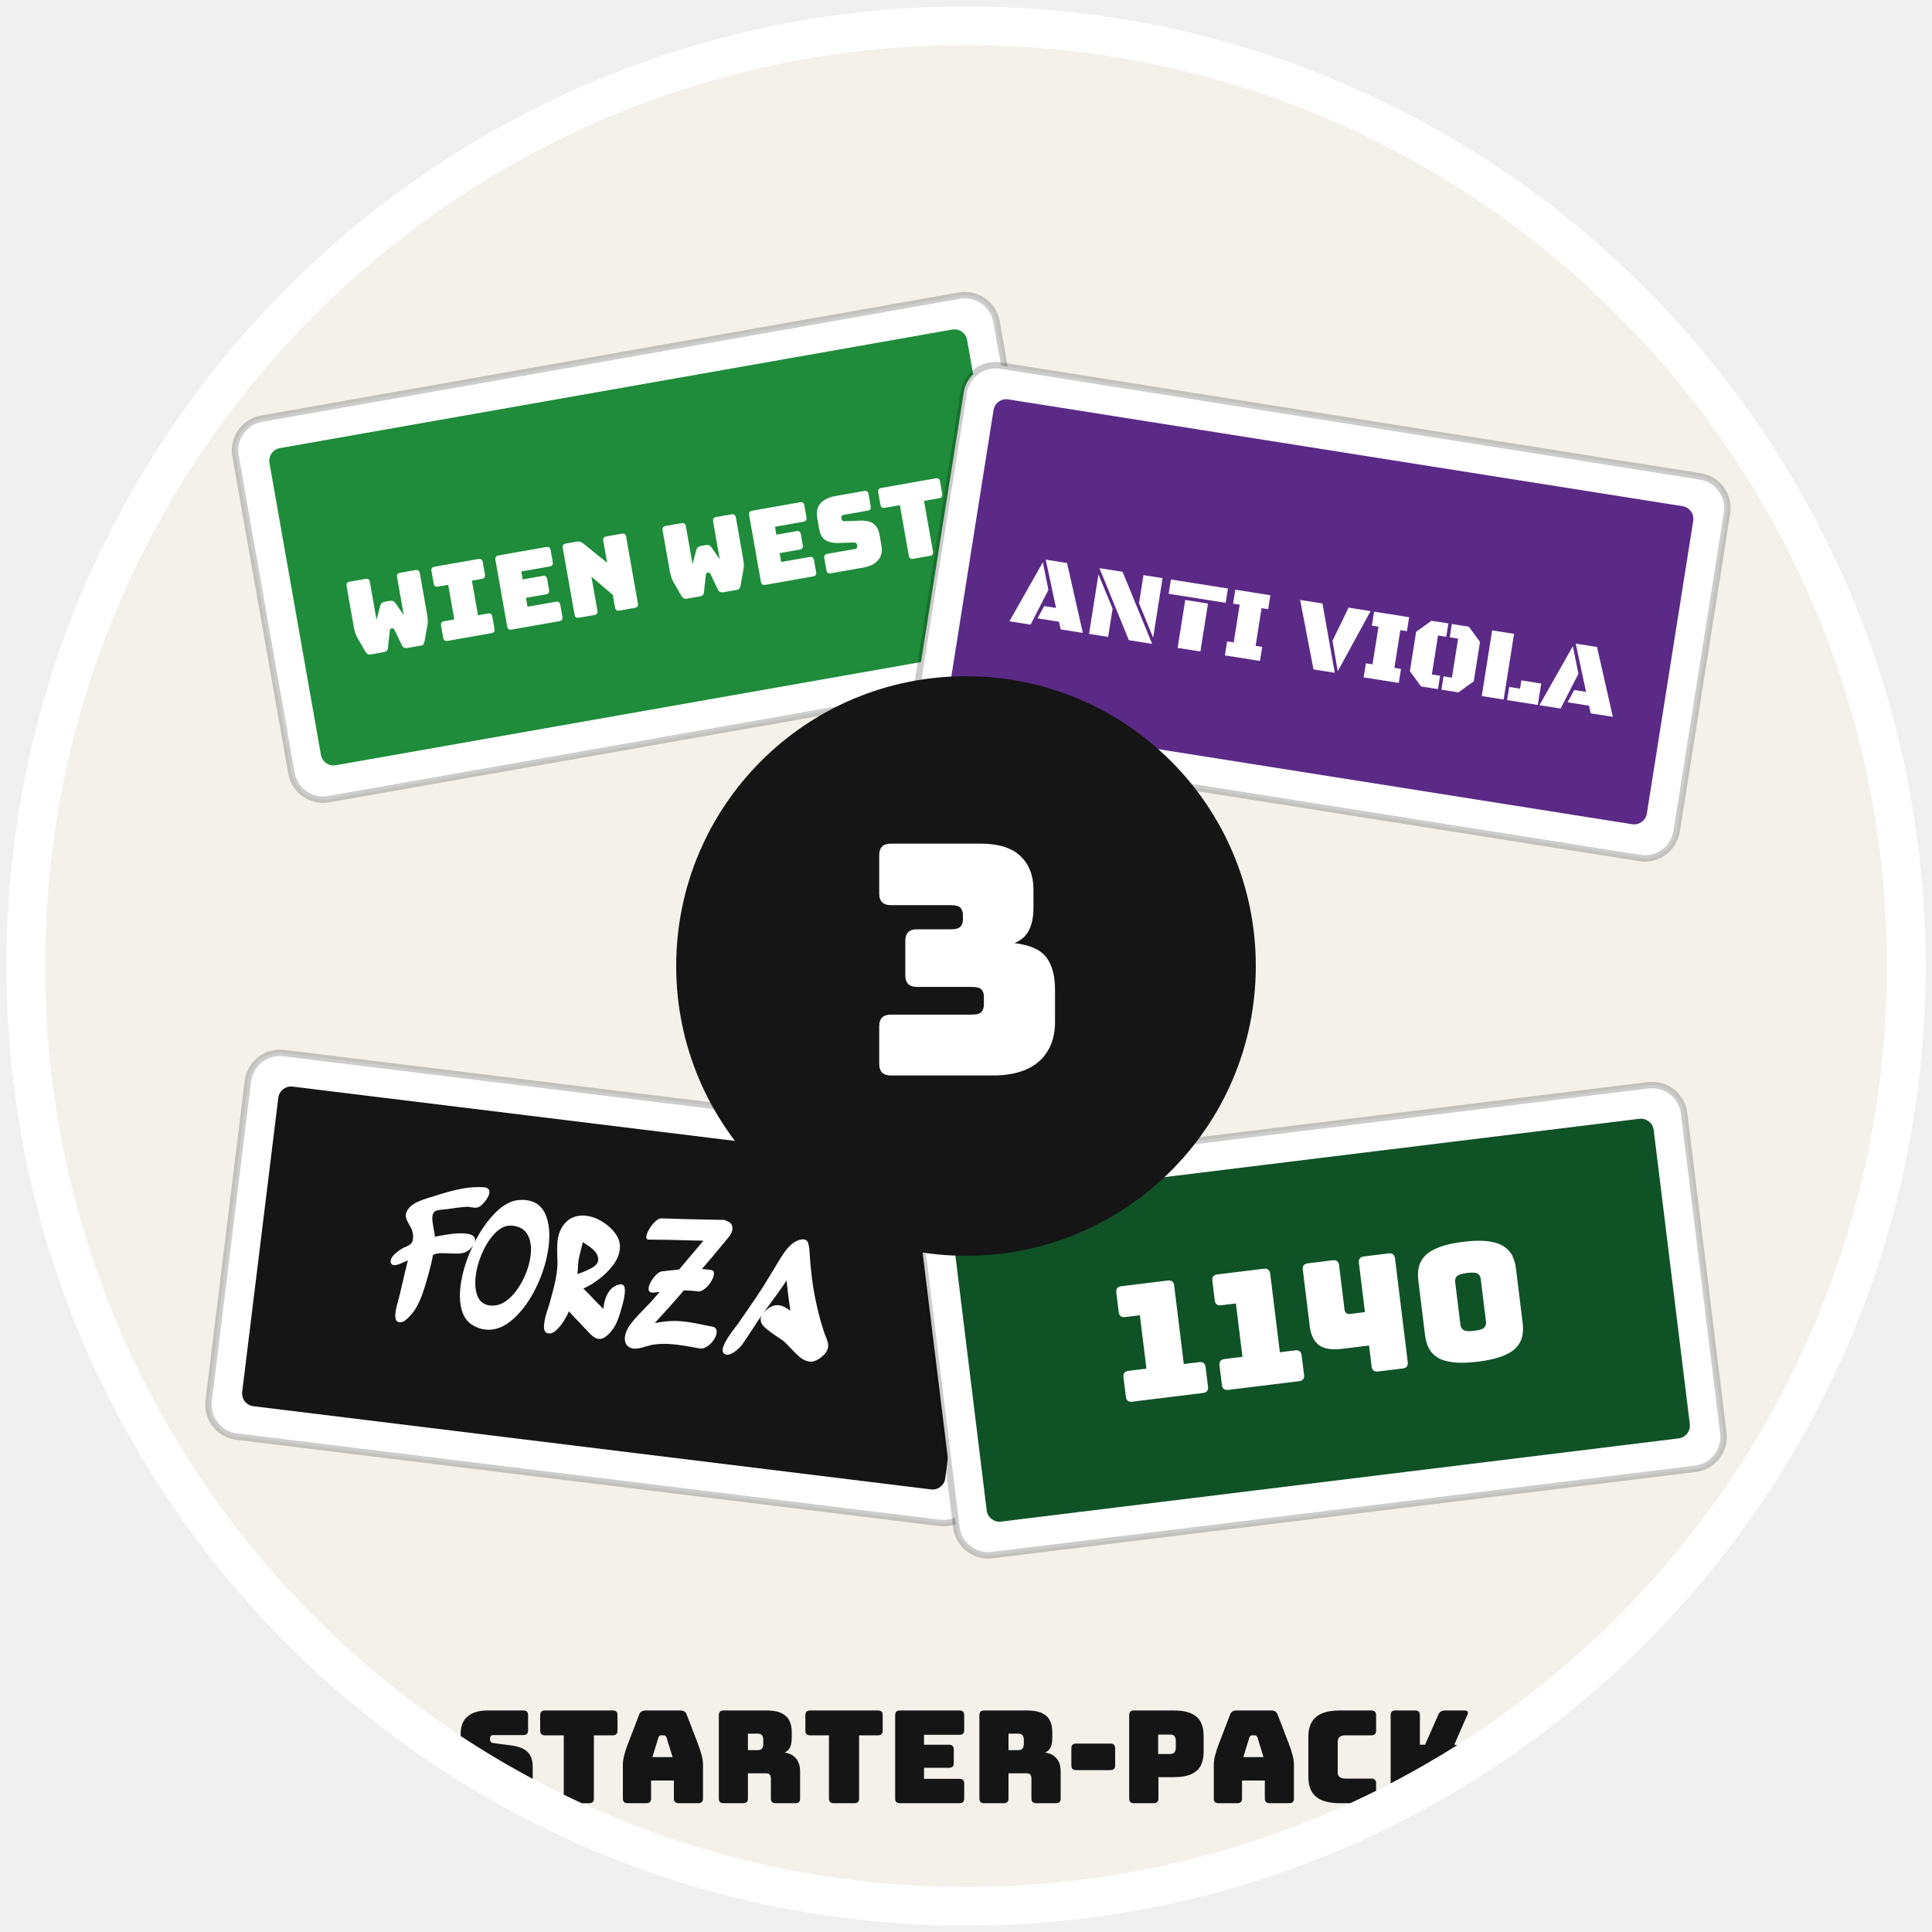
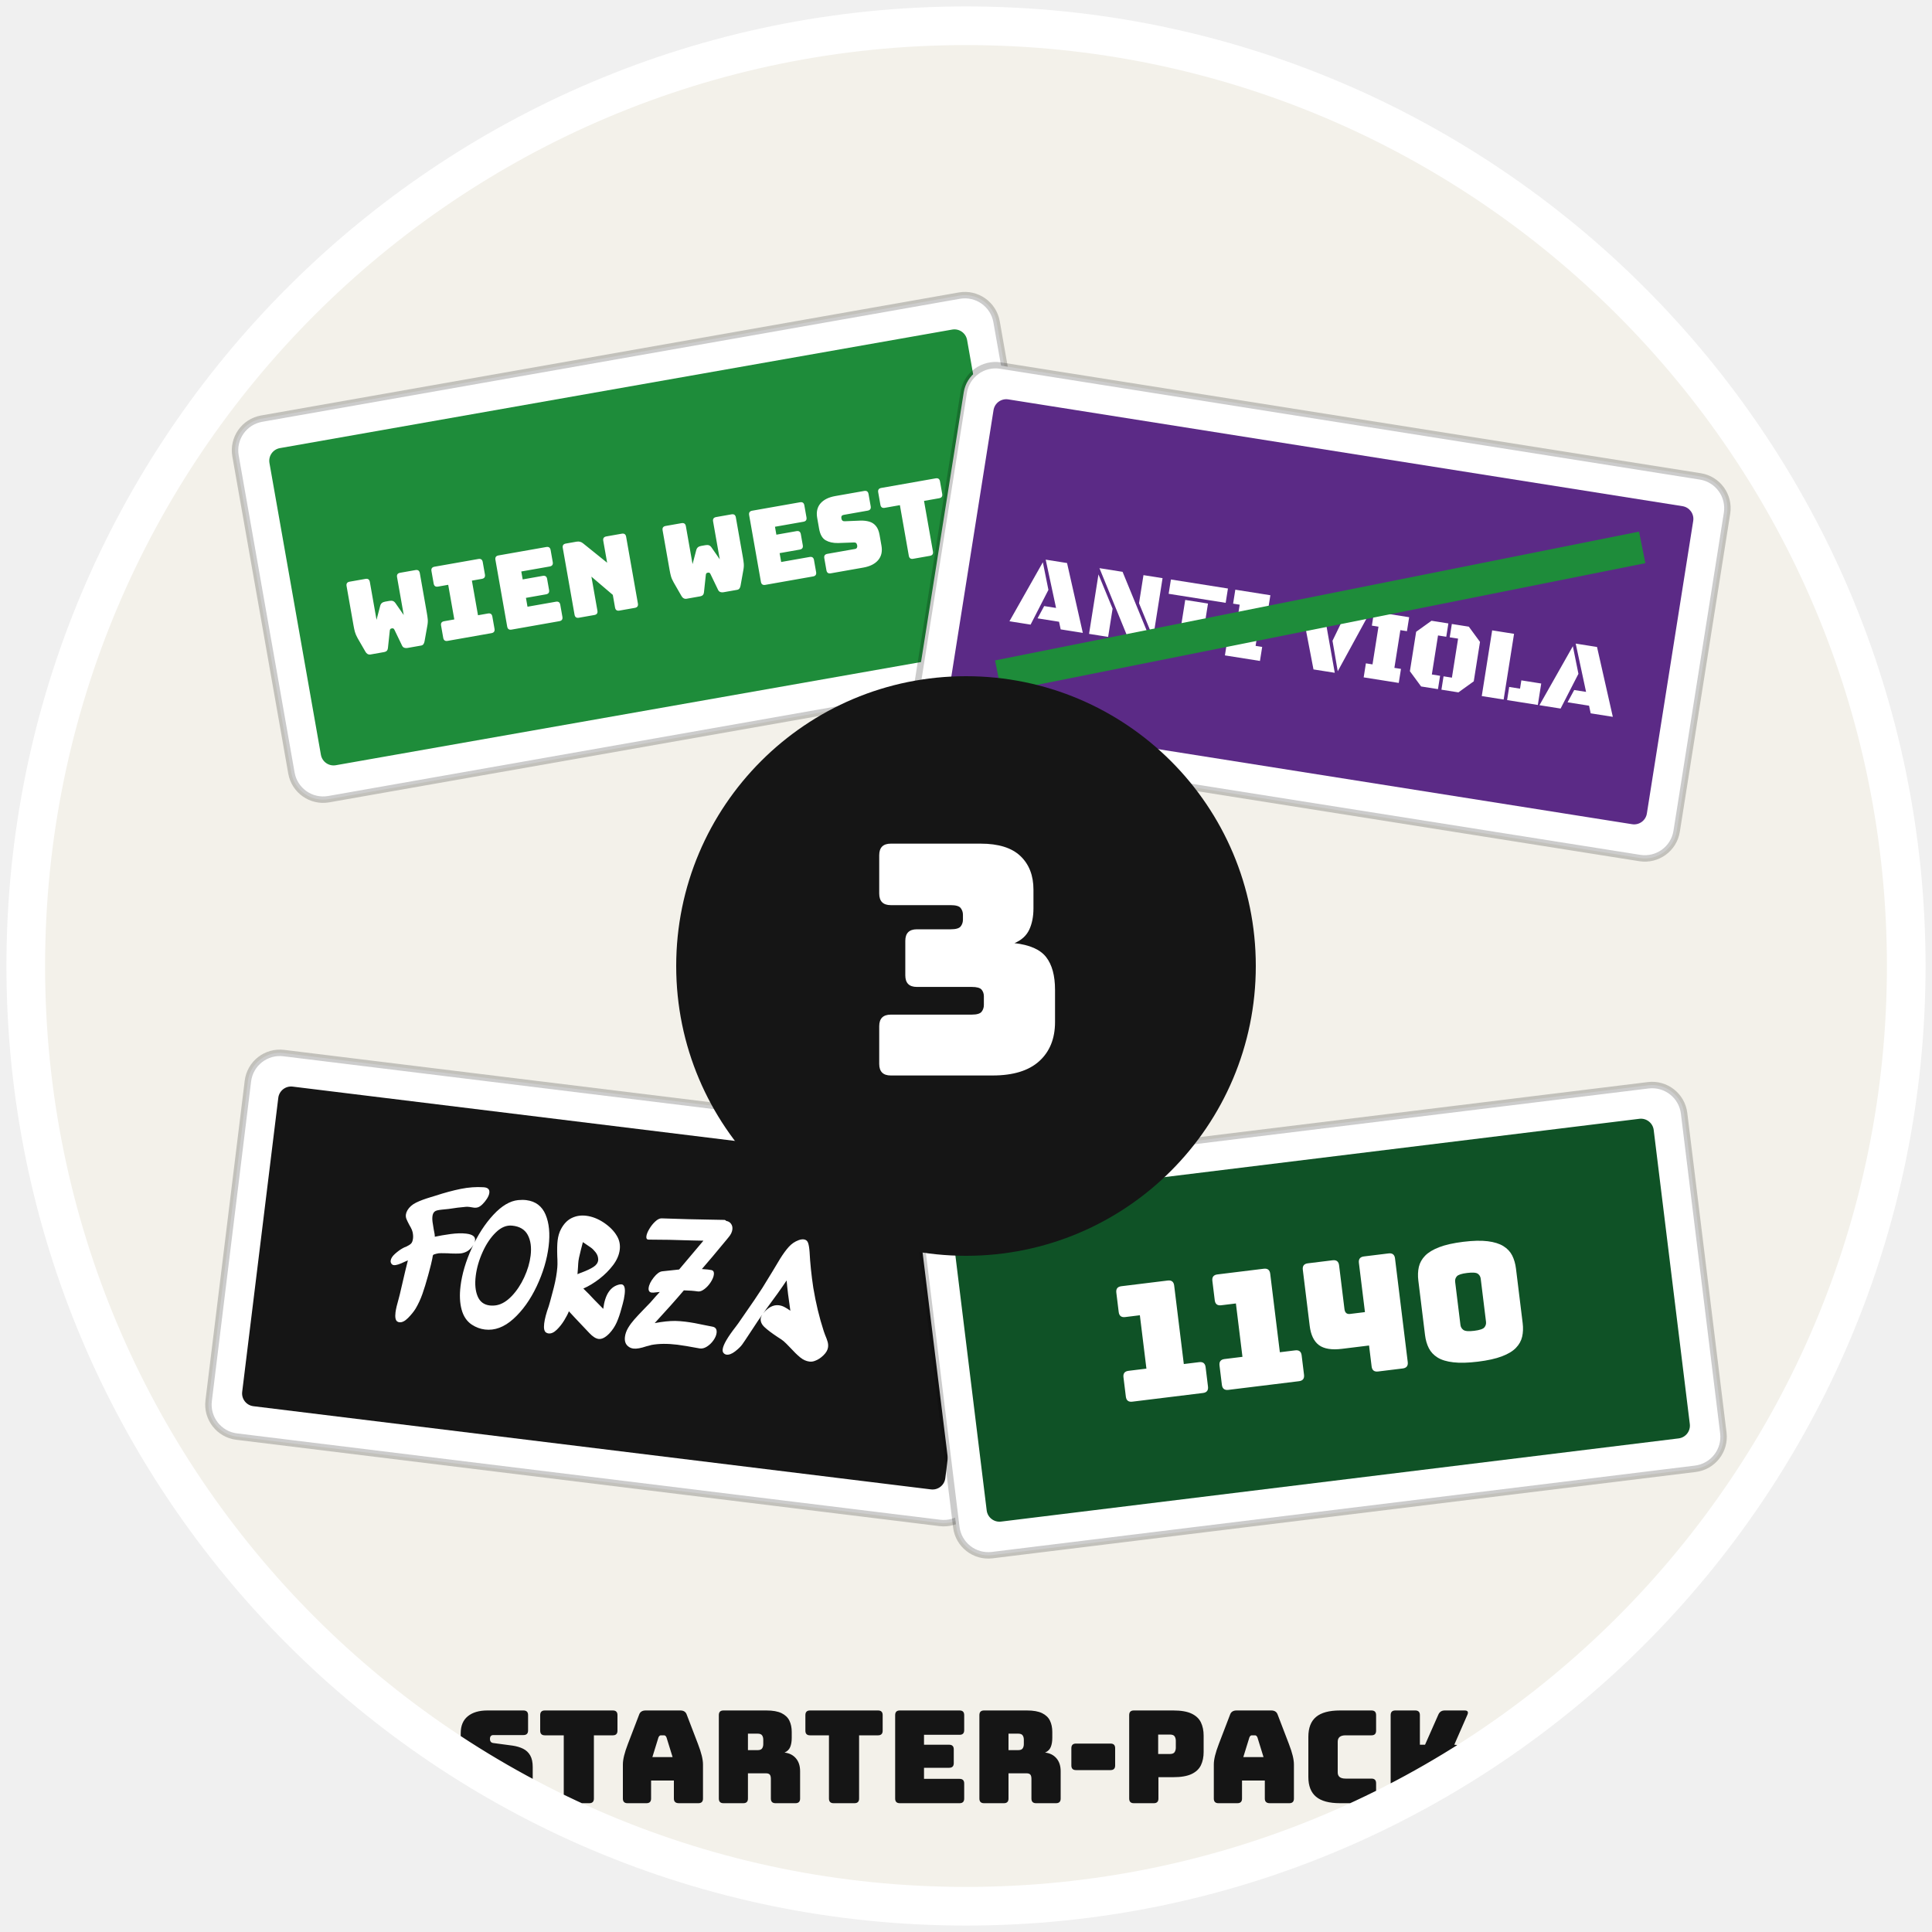
<svg xmlns="http://www.w3.org/2000/svg" viewBox="0 0 600 600" role="img" aria-label="3er Starter-Pack">
  <circle cx="300" cy="300" r="298" fill="#FFFFFF" />
  <clipPath id="cp3">
    <circle cx="300" cy="300" r="286" />
  </clipPath>
  <g clip-path="url(#cp3)">
    <rect width="600" height="600" fill="#F3F1EA" />
    <g transform="translate(200 170) rotate(-10)">
      <rect x="-120" y="-60" width="240" height="120" rx="10" fill="#FFFFFF" stroke="#0003" stroke-width="2" />
      <rect x="-110" y="-50" width="220" height="100" rx="4" fill="#1E8C3A" />
      <path d="M-75.96-5.39L-75.96-5.39L-71.12-5.39Q-69.95-5.39-69.95-4.22L-69.95-4.22L-69.95 8.38Q-69.95 9.42-70.02 10.32Q-70.08 11.21-70.54 12.41L-70.54 12.41L-72.16 16.83Q-72.33 17.32-72.63 17.66Q-72.94 18-73.46 18L-73.46 18L-77.78 18Q-78.30 18-78.71 17.77Q-79.12 17.55-79.28 17.03L-79.28 17.03L-80.77 11.73Q-80.93 11.18-81.36 11.18L-81.36 11.18L-81.65 11.18Q-82.07 11.18-82.23 11.73L-82.23 11.73L-83.76 17.03Q-84.05 18-85.12 18L-85.12 18L-89.41 18Q-89.93 18-90.31 17.68Q-90.68 17.35-90.84 16.83L-90.84 16.83L-92.47 12.35Q-92.89 11.15-92.97 10.25Q-93.05 9.36-93.05 8.32L-93.05 8.32L-93.05-4.22Q-93.05-5.39-91.88-5.39L-91.88-5.39L-86.88-5.39Q-85.71-5.39-85.71-4.22L-85.71-4.22L-85.71 7.73L-83.83 3.64Q-83.57 3.09-83.14 2.86Q-82.72 2.63-82.10 2.63L-82.10 2.63L-80.74 2.63Q-80.09 2.63-79.68 2.86Q-79.28 3.09-79.02 3.64L-79.02 3.64L-77.13 7.73L-77.13-4.22Q-77.13-5.39-75.96-5.39ZM-51.28 18L-65.11 18Q-66.28 18-66.28 16.83L-66.28 16.83L-66.28 12.96Q-66.28 11.80-65.11 11.80L-65.11 11.80L-61.90 11.80L-61.90 0.88L-65.11 0.88Q-66.28 0.88-66.28-0.29L-66.28-0.29L-66.28-4.22Q-66.28-5.39-65.11-5.39L-65.11-5.39L-51.28-5.39Q-50.11-5.39-50.11-4.22L-50.11-4.22L-50.11-0.29Q-50.11 0.88-51.28 0.88L-51.28 0.88L-54.43 0.88L-54.43 11.80L-51.28 11.80Q-50.11 11.80-50.11 12.96L-50.11 12.96L-50.11 16.83Q-50.11 18-51.28 18L-51.28 18ZM-29.87 18L-29.87 18L-44.94 18Q-46.11 18-46.11 16.83L-46.11 16.83L-46.11-4.22Q-46.11-5.39-44.94-5.39L-44.94-5.39L-29.87-5.39Q-28.70-5.39-28.70-4.22L-28.70-4.22L-28.70-0.42Q-28.70 0.75-29.87 0.75L-29.87 0.75L-38.83 0.75L-38.83 3.25L-32.50 3.25Q-31.33 3.25-31.33 4.42L-31.33 4.42L-31.33 7.90Q-31.33 9.07-32.50 9.07L-32.50 9.07L-38.83 9.07L-38.83 11.86L-29.87 11.86Q-28.70 11.86-28.70 13.03L-28.70 13.03L-28.70 16.83Q-28.70 18-29.87 18ZM-18.82 18L-18.82 18L-23.70 18Q-24.87 18-24.87 16.83L-24.87 16.83L-24.87-4.22Q-24.87-5.39-23.70-5.39L-23.70-5.39L-20.32-5.39Q-19.15-5.39-18.40-4.51L-18.40-4.51L-12.10 2.70L-12.10-4.22Q-12.10-5.39-10.93-5.39L-10.93-5.39L-6.06-5.39Q-4.89-5.39-4.89-4.22L-4.89-4.22L-4.89 16.83Q-4.89 18-6.06 18L-6.06 18L-10.93 18Q-12.10 18-12.10 16.83L-12.10 16.83L-12.10 12.84L-17.66 6.11L-17.66 16.83Q-17.66 18-18.82 18ZM23.70-5.39L23.70-5.39L28.54-5.39Q29.71-5.39 29.71-4.22L29.71-4.22L29.71 8.38Q29.71 9.42 29.64 10.32Q29.58 11.21 29.12 12.41L29.12 12.41L27.50 16.83Q27.34 17.32 27.03 17.66Q26.72 18 26.20 18L26.20 18L21.88 18Q21.36 18 20.95 17.77Q20.55 17.55 20.38 17.03L20.38 17.03L18.89 11.73Q18.73 11.18 18.30 11.18L18.30 11.18L18.01 11.18Q17.59 11.18 17.43 11.73L17.43 11.73L15.90 17.03Q15.61 18 14.54 18L14.54 18L10.25 18Q9.73 18 9.36 17.68Q8.98 17.35 8.82 16.83L8.82 16.83L7.20 12.35Q6.77 11.15 6.69 10.25Q6.61 9.36 6.61 8.32L6.61 8.32L6.61-4.22Q6.61-5.39 7.78-5.39L7.78-5.39L12.78-5.39Q13.95-5.39 13.95-4.22L13.95-4.22L13.95 7.73L15.84 3.64Q16.10 3.09 16.52 2.86Q16.94 2.63 17.56 2.63L17.56 2.63L18.92 2.63Q19.57 2.63 19.98 2.86Q20.38 3.09 20.64 3.64L20.64 3.64L22.53 7.73L22.53-4.22Q22.53-5.39 23.70-5.39ZM50.14 18L50.14 18L35.07 18Q33.90 18 33.90 16.83L33.90 16.83L33.90-4.22Q33.90-5.39 35.07-5.39L35.07-5.39L50.14-5.39Q51.31-5.39 51.31-4.22L51.31-4.22L51.31-0.42Q51.31 0.75 50.14 0.75L50.14 0.75L41.17 0.75L41.17 3.25L47.51 3.25Q48.68 3.25 48.68 4.42L48.68 4.42L48.68 7.90Q48.68 9.07 47.51 9.07L47.51 9.07L41.17 9.07L41.17 11.86L50.14 11.86Q51.31 11.86 51.31 13.03L51.31 13.03L51.31 16.83Q51.31 18 50.14 18ZM65.99 18L65.99 18L55.73 18Q54.56 18 54.56 16.83L54.56 16.83L54.56 13.03Q54.56 11.86 55.73 11.86L55.73 11.86L64.46 11.86Q64.89 11.86 65.10 11.58Q65.31 11.31 65.31 10.92L65.31 10.92Q65.31 10.37 65.10 10.11Q64.89 9.85 64.46 9.81L64.46 9.81L59.59 9.13Q57.32 8.77 55.94 7.62Q54.56 6.47 54.56 3.74L54.56 3.74L54.56 0.33Q54.56-2.47 56.34-3.93Q58.13-5.39 61.28-5.39L61.28-5.39L70.38-5.39Q71.55-5.39 71.55-4.22L71.55-4.22L71.55-0.35Q71.55 0.82 70.38 0.82L70.38 0.82L62.81 0.82Q61.93 0.82 61.93 1.79L61.93 1.79Q61.93 2.73 62.81 2.83L62.81 2.83L67.65 3.48Q69.18 3.71 70.31 4.28Q71.45 4.84 72.08 5.95Q72.72 7.05 72.72 8.87L72.72 8.87L72.72 12.28Q72.72 15.04 70.93 16.52Q69.14 18 65.99 18ZM86.98 18L86.98 18L81.71 18Q80.54 18 80.54 16.83L80.54 16.83L80.54 0.88L75.77 0.88Q74.60 0.88 74.60-0.29L74.60-0.29L74.60-4.22Q74.60-5.39 75.77-5.39L75.77-5.39L92.92-5.39Q94.09-5.39 94.09-4.22L94.09-4.22L94.09-0.29Q94.09 0.88 92.92 0.88L92.92 0.88L88.15 0.88L88.15 16.83Q88.15 18 86.98 18Z" fill="#FFFFFF" />
    </g>
    <g transform="translate(410 190) rotate(9)">
      <rect x="-120" y="-60" width="240" height="120" rx="10" fill="#FFFFFF" stroke="#0003" stroke-width="2" />
      <rect x="-110" y="-50" width="220" height="100" rx="4" fill="#5B2A86" />
      <path d="M-71.79 18L-78.75 18L-79.62 15.74L-86.38 15.74L-84.94 11.65L-81.21 11.65L-86.73-2.66L-80.02-2.66L-71.79 18ZM-88.21 18L-94.86 18L-87.48-1.72L-84.43 6.48L-88.21 18ZM-49.99 18L-57.31 18L-69.83-2.66L-62.56-2.66L-49.99 18ZM-49.99-2.66L-49.99 16.04L-55.99 6.17L-55.99-2.66L-49.99-2.66ZM-63.83 18L-69.83 18L-69.83-0.70L-63.83 9.13L-63.83 18ZM-29.43 1.84L-47.36 1.84L-47.36-2.66L-29.43-2.66L-29.43 1.84ZM-34.82 18L-41.98 18L-41.98 2.92L-34.82 2.92L-34.82 18ZM-16.09 18L-27.11 18L-27.11 13.59L-25.04 13.59L-25.04 1.73L-27.11 1.73L-27.11-2.66L-16.09-2.66L-16.09 1.73L-18.16 1.73L-18.16 13.59L-16.09 13.59L-16.09 18ZM7.43 18L0.74 18L-6.73-2.66L0.29-2.66L7.43 18ZM15.42-2.66L8.27 17.38L5.18 8.29L8.51-2.66L15.42-2.66ZM27.55 18L16.52 18L16.52 13.59L18.60 13.59L18.60 1.73L16.52 1.73L16.52-2.66L27.55-2.66L27.55 1.73L25.48 1.73L25.48 13.59L27.55 13.59L27.55 18ZM46.31 18L40.97 18L40.97 13.80L43.60 13.80L43.60 1.53L40.97 1.53L40.97-2.66L46.31-2.66L50.48 1.47L50.48 13.87L46.31 18ZM39.88 18L34.58 18L30.40 13.87L30.40 1.47L34.58-2.66L39.88-2.66L39.88 1.53L37.29 1.53L37.29 13.80L39.88 13.80L39.88 18ZM60.53 18L53.65 18L53.65-2.66L60.53-2.66L60.53 18ZM71.28 18L61.62 18L61.62 13.87L65.03 13.87L65.03 11.26L71.28 11.26L71.28 18ZM94.86 18L87.90 18L87.03 15.74L80.27 15.74L81.71 11.65L85.44 11.65L79.92-2.66L86.62-2.66L94.86 18ZM78.44 18L71.79 18L79.17-1.72L82.22 6.48L78.44 18Z" fill="#FFFFFF" />
    </g>
+     <path d="M310 210 L510 170" stroke="#1E8C3A" stroke-width="10" />
    <g transform="translate(190 400) rotate(7)">
      <rect x="-120" y="-60" width="240" height="120" rx="10" fill="#FFFFFF" stroke="#0003" stroke-width="2" />
      <rect x="-110" y="-50" width="220" height="100" rx="4" fill="#151515" />
      <path d="M-43.40-26.20Q-41.35-26.35-41.35-24.70L-41.35-24.70Q-41.35-23.85-41.87-22.78Q-42.40-21.70-43.05-20.90L-43.05-20.90Q-43.70-20.10-44.27-19.83Q-44.85-19.55-45.55-19.55L-45.55-19.55L-46.95-19.60Q-47.65-19.60-48.05-19.50L-48.05-19.50Q-50.50-19-53.25-18.20L-53.25-18.20Q-53.30-18.20-54.35-17.95L-54.35-17.95Q-54.55-17.90-55.32-17.73Q-56.10-17.55-56.67-17.35Q-57.25-17.15-57.50-16.85L-57.50-16.85Q-58.00-16.35-58.00-15.30L-58.00-15.30Q-58.00-14.30-57.57-12.93Q-57.15-11.55-57.10-11.30L-57.10-11.30Q-56.55-9.75-56.50-9.10L-56.50-9.10Q-54.50-9.80-51.75-10.53Q-49.00-11.25-46.90-11.25L-46.90-11.25Q-43.95-11.25-43.95-9.50L-43.95-9.50Q-43.95-8.70-44.60-7.45L-44.60-7.45Q-45.30-6.25-46.25-5.65Q-47.20-5.05-48.20-4.88Q-49.20-4.70-50.90-4.55L-50.90-4.55Q-51.20-4.55-51.77-4.50Q-52.35-4.45-52.75-4.40L-52.75-4.40Q-53.00-4.35-53.85-4.28Q-54.70-4.20-55.30-3.95L-55.30-3.95Q-56.05-3.65-56.22-3.53Q-56.40-3.40-56.40-3.08Q-56.40-2.75-56.45-2.15L-56.45-2.15Q-56.55-0.75-56.95 2.05L-56.95 2.05L-57.10 3.10Q-57.60 6.50-58.15 9Q-58.70 11.50-59.70 13.80L-59.70 13.80Q-60.40 15.30-61.67 16.95Q-62.95 18.60-64.20 18.60L-64.20 18.60Q-64.55 18.60-64.85 18.45L-64.85 18.45Q-65.75 18-65.75 15.70L-65.75 15.70Q-65.75 14.20-65.25 11.10L-65.25 11.10L-65.10 9.95L-64.30 2.50Q-64.00 0.30-63.90-0.80L-63.90-0.80L-64.75-0.30Q-67.05 1.20-68.05 1.20L-68.05 1.20Q-68.45 1.20-68.70 1L-68.70 1Q-69.20 0.55-69.20-0.05L-69.20-0.05Q-69.20-1.10-68.10-2.35Q-67-3.60-65.95-4.35L-65.95-4.35Q-65.50-4.70-64.95-4.95L-64.95-4.95Q-64.00-5.55-63.57-6.08Q-63.15-6.60-63.15-7.75L-63.15-7.75Q-63.15-8.60-63.50-9.65L-63.50-9.65Q-63.75-10.35-64.25-11.03Q-64.75-11.70-64.85-11.85L-64.85-11.85Q-65.55-12.85-65.90-13.48Q-66.25-14.10-66.25-14.85L-66.25-14.85Q-66.25-15.45-65.95-16.20L-65.95-16.20Q-65.25-17.80-63.57-18.90Q-61.90-20-59.25-21.15L-59.25-21.15L-57.90-21.75Q-53.85-23.65-50.32-24.83Q-46.80-26-43.40-26.20L-43.40-26.20ZM-32.20-23.55Q-30.85-23.85-29.70-23.85L-29.70-23.85Q-25.35-23.85-23.20-20.13Q-21.05-16.40-21.05-10.45L-21.05-10.45Q-21.05-4.25-23.22 2.32Q-25.40 8.90-29.17 13.25Q-32.95 17.60-37.55 17.60L-37.55 17.60Q-39.70 17.60-41.75 16.60L-41.75 16.60Q-44.25 15.35-45.47 12.35Q-46.70 9.35-46.70 5.15L-46.70 5.15Q-46.70-0.55-44.67-6.98Q-42.65-13.40-39.30-18.05Q-35.95-22.70-32.20-23.55L-32.20-23.55ZM-33.10-15.45Q-35.70-15.40-37.82-12.78Q-39.95-10.15-41.17-6.23Q-42.40-2.30-42.40 1.45L-42.40 1.45Q-42.40 5.25-41.05 7.63Q-39.70 10-37.00 10L-37.00 10Q-35.90 10-34.80 9.65L-34.80 9.65Q-32.50 8.90-30.52 6.25Q-28.55 3.60-27.40 0.02Q-26.25-3.55-26.25-6.90L-26.25-6.90Q-26.25-10.80-27.92-13.18Q-29.60-15.55-33.10-15.45L-33.10-15.45ZM-11.25-8.10Q-11.30-7.75-11.30-7.10L-11.30-7.10Q-11.30-6.35-11.20-5.05L-11.20-5.05Q-11.10-3.65-11.10-2.95L-11.10-2.95Q-10.75-3.20-9.75-3.70L-9.75-3.70Q-7.65-4.80-6.45-5.80Q-5.25-6.80-5.25-8.05L-5.25-8.05Q-5.25-8.30-5.30-8.45L-5.30-8.45Q-5.50-9.55-6.35-10.40Q-7.20-11.25-8.00-11.68Q-8.80-12.10-10.65-13.05L-10.65-13.05Q-11.00-10.60-11.25-8.10L-11.25-8.10ZM-5.05-7.45L-5.20-7.20L-5.05-7.45ZM-5.05-7.55L-5.05-7.55L-5.05-7.55ZM-4.95-7.80L-5.00-8.10L-4.95-7.80ZM2.30-1.40Q2.70-1.50 2.85-1.50L2.85-1.50Q4.20-1.50 4.20 1.45L4.20 1.45Q4.20 3 3.98 4.40Q3.75 5.80 3.75 5.95L3.75 5.95Q3.40 8.50 2.80 10.45Q2.20 12.40 1.00 14.05L1.00 14.05Q-0.60 16.20-2.15 16.20L-2.15 16.20Q-3.45 16.20-5.20 14.75L-5.20 14.75L-10.10 10.70L-12.35 8.80Q-12.60 9.90-13.42 11.72Q-14.25 13.55-15.40 14.97Q-16.55 16.40-17.80 16.40L-17.80 16.40Q-18.10 16.40-18.50 16.25L-18.50 16.25Q-19.50 15.85-19.50 13.50L-19.50 13.50Q-19.50 11.30-18.75 8L-18.75 8L-18.50 6.45Q-18.45 5.95-18.15 3.95Q-17.85 1.95-17.70 0.25Q-17.55-1.45-17.55-2.90L-17.55-2.90Q-17.55-4.50-17.65-5.30L-17.65-5.30Q-17.85-6.95-18.00-7.65L-18.00-7.65Q-18.50-10.85-18.50-12.60L-18.50-12.60Q-18.50-14.65-17.90-16.20L-17.90-16.20Q-16.90-18.85-14.97-20.08Q-13.05-21.30-10.65-21.30L-10.65-21.30Q-7.80-21.30-4.90-19.83Q-2.00-18.35-0.40-16.25L-0.40-16.25Q1.00-14.45 1.00-12.10L1.00-12.10Q1.00-9.65-0.47-7.10Q-1.95-4.55-4.17-2.35Q-6.40-0.15-8.75 1.25L-8.75 1.25Q-6.80 2.70-5.00 4.25L-5.00 4.25Q-2.90 5.95-1.85 6.75L-1.85 6.75Q-1.85 0 2.30-1.40L2.30-1.40ZM32.40 8.10Q34.00 8.15 34.00 9.90L34.00 9.90Q34.00 11 33.30 12.30Q32.60 13.60 31.53 14.47Q30.45 15.35 29.35 15.30L29.35 15.30Q24.55 15 22.35 15L22.35 15Q17.75 15 14.40 16.05L14.40 16.05Q14.05 16.20 13.68 16.35Q13.30 16.50 12.90 16.65L12.90 16.65Q10.40 17.85 9.00 17.85L9.00 17.85Q8.05 17.85 7.40 17.45L7.40 17.45Q5.90 16.65 5.90 14.55L5.90 14.55Q5.90 13.15 6.55 11.65L6.55 11.65Q7.20 10.20 8.13 8.85Q9.05 7.50 10.60 5.45L10.60 5.45Q12.25 3.30 12.45 3L12.45 3Q14.05 0.60 14.95-0.60L14.95-0.60L13.00-0.15Q12.80-0.10 12.45-0.10L12.45-0.10Q11.90-0.10 11.63-0.45Q11.35-0.80 11.35-1.40L11.35-1.40Q11.35-2.90 12.53-4.83Q13.70-6.75 14.90-7.05L14.90-7.05L20.05-8.25L26.45-18.05Q24.15-17.85 23.00-17.70L23.00-17.70Q15.55-17.05 9.45-16.30L9.45-16.30Q8.70-16.25 8.70-17.25L8.70-17.25Q8.70-18.20 9.33-19.63Q9.95-21.05 10.88-22.15Q11.80-23.25 12.70-23.35L12.70-23.35Q17.40-23.75 20.93-24.10Q24.45-24.45 26.80-24.70L26.80-24.70L32.10-25.25L32.20-25.25Q32.55-25.25 32.70-25L32.70-25Q33.65-25 34.30-24.33Q34.95-23.65 34.95-22.60L34.95-22.60Q34.95-21.40 34.10-20.10L34.10-20.10L33.50-19.15Q29.55-12.95 27.05-9.25L27.05-9.25Q27.80-9.25 28.20-9.30L28.20-9.30Q28.50-9.30 28.93-9.33Q29.35-9.35 29.90-9.30L29.90-9.30Q30.95-9.30 30.95-8L30.95-8Q30.95-6.95 30.28-5.55Q29.60-4.15 28.60-3.18Q27.60-2.20 26.70-2.20L26.70-2.20Q24.75-2.25 22.30-2L22.30-2Q19.25 2.65 14.55 9.20L14.55 9.20Q18.15 8.05 20.80 7.75L20.80 7.75Q22.35 7.60 23.95 7.60L23.95 7.60Q26.65 7.60 30.30 7.95L30.30 7.95L32.40 8.10ZM54.10-0.60Q54.90-0.30 55.90 0.25L55.90 0.25Q54.40-5.15 53.60-8.95L53.60-8.95Q51.65-5.05 48.45 0.55L48.45 0.55Q48.20 1.10 47.60 2.10L47.60 2.10Q49.60-1 52.15-1L52.15-1Q53.15-1 54.10-0.60L54.10-0.60ZM62.10-7.70Q64.15-0.75 66.95 5.25L66.95 5.25L67.50 6.35Q68.20 7.55 68.55 8.38Q68.90 9.20 68.90 10.05L68.90 10.05Q68.90 11.35 67.80 12.72Q66.70 14.10 65.40 14.75L65.40 14.75Q64.60 15.20 63.70 15.20L63.70 15.20Q62.20 15.20 60.73 14.28Q59.25 13.35 57.20 11.60L57.20 11.60Q55.75 10.40 55.00 9.90L55.00 9.90Q54.50 9.55 52.90 8.80L52.90 8.80Q50.10 7.40 48.58 6.30Q47.05 5.20 47.05 3.70L47.05 3.70Q47.05 3.30 47.40 2.50L47.40 2.50Q46.45 4.20 44.75 7.70L44.75 7.70Q42.65 11.95 42.35 12.45L42.35 12.45Q41.75 13.55 40.40 14.88Q39.05 16.20 37.90 16.20L37.90 16.20Q37.30 16.20 36.85 15.75L36.85 15.75Q36.50 15.40 36.50 14.65L36.50 14.65Q36.50 12.55 39.70 7.20L39.70 7.20Q39.90 6.80 40.35 6.05L40.35 6.05L41.45 3.95Q44.85-2.45 46.40-5.70L46.40-5.70Q47.30-7.60 49.00-11.40L49.00-11.40L50.80-15.45Q51.90-17.80 53.00-19.38Q54.10-20.95 55.75-21.80L55.75-21.80Q56.60-22.25 57.35-22.25L57.35-22.25Q58.35-22.25 58.80-21.33Q59.25-20.40 59.60-18.60L59.60-18.60Q60.50-13.45 62.10-7.70L62.10-7.70Z" fill="#FFFFFF" />
    </g>
    <g transform="translate(410 410) rotate(-7)">
      <rect x="-120" y="-60" width="240" height="120" rx="10" fill="#FFFFFF" stroke="#0003" stroke-width="2" />
      <rect x="-110" y="-50" width="220" height="100" rx="4" fill="#0F5226" />
      <path d="M-38.90 18L-38.90 18L-61 18Q-62.80 18-62.80 16.20L-62.80 16.20L-62.80 10.15Q-62.80 8.35-61 8.35L-61 8.35L-55.40 8.35L-55.40-8.35L-60-8.35Q-61.80-8.35-61.80-10.15L-61.80-10.15L-61.80-16.20Q-61.80-18-60-18L-60-18L-45.50-18Q-43.70-18-43.70-16.20L-43.70-16.20L-43.70 8.35L-38.90 8.35Q-37.10 8.35-37.10 10.15L-37.10 10.15L-37.10 16.20Q-37.10 18-38.90 18ZM-8.85 18L-8.85 18L-30.95 18Q-32.75 18-32.75 16.20L-32.75 16.20L-32.75 10.15Q-32.75 8.35-30.95 8.35L-30.95 8.35L-25.35 8.35L-25.35-8.35L-29.95-8.35Q-31.75-8.35-31.75-10.15L-31.75-10.15L-31.75-16.20Q-31.75-18-29.95-18L-29.95-18L-15.45-18Q-13.65-18-13.65-16.20L-13.65-16.20L-13.65 8.35L-8.85 8.35Q-7.05 8.35-7.05 10.15L-7.05 10.15L-7.05 16.20Q-7.05 18-8.85 18ZM14.10 16.20L14.10 9.65L5.65 9.65Q0.80 9.65-1.33 7.63Q-3.45 5.60-3.45 1.35L-3.45 1.35L-3.45-16.20Q-3.45-18-1.65-18L-1.65-18L6.10-18Q7.90-18 7.90-16.20L7.90-16.20L7.90-2.50Q7.90-0.80 9.45-0.80L9.45-0.80L14.10-0.80L14.10-16.20Q14.10-18 15.90-18L15.90-18L23.60-18Q25.40-18 25.40-16.20L25.40-16.20L25.40 16.20Q25.40 18 23.60 18L23.60 18L15.90 18Q14.10 18 14.10 16.20L14.10 16.20ZM62.30-8.50L62.30 8.55Q62.30 10.85 61.63 12.72Q60.95 14.60 59.27 15.95Q57.60 17.30 54.63 18.02Q51.65 18.75 47.05 18.75L47.05 18.75Q42.45 18.75 39.45 18.02Q36.45 17.30 34.77 15.95Q33.10 14.60 32.42 12.72Q31.75 10.85 31.75 8.55L31.75 8.55L31.75-8.50Q31.75-10.80 32.42-12.68Q33.10-14.55 34.77-15.90Q36.45-17.25 39.45-18Q42.45-18.75 47.05-18.75L47.05-18.75Q51.65-18.75 54.63-18Q57.60-17.25 59.27-15.90Q60.95-14.55 61.63-12.68Q62.30-10.80 62.30-8.50L62.30-8.50ZM43.05-6.70L43.05 6.75Q43.05 7.75 43.77 8.42Q44.50 9.10 47.05 9.10L47.05 9.10Q49.65 9.10 50.35 8.42Q51.05 7.75 51.05 6.75L51.05 6.75L51.05-6.70Q51.05-7.70 50.35-8.35Q49.65-9 47.05-9L47.05-9Q44.50-9 43.77-8.35Q43.05-7.70 43.05-6.70L43.05-6.70Z" fill="#FFFFFF" />
    </g>
    <circle cx="300" cy="300" r="90" fill="#151515" />
    <path d="M276.65 315.10L276.65 315.10L301.75 315.10Q304.15 315.10 304.85 314.20Q305.55 313.30 305.55 312.10L305.55 312.10L305.55 309.40Q305.55 308.20 304.85 307.35Q304.15 306.50 301.75 306.50L301.75 306.50L284.75 306.50Q281.15 306.50 281.15 302.90L281.15 302.90L281.15 292.20Q281.15 288.60 284.75 288.60L284.75 288.60L295.25 288.60Q297.65 288.60 298.35 287.70Q299.05 286.80 299.05 285.60L299.05 285.60L299.05 284.10Q299.05 282.90 298.35 282Q297.65 281.10 295.25 281.10L295.25 281.10L276.65 281.10Q273.05 281.10 273.05 277.50L273.05 277.50L273.05 265.60Q273.05 262 276.65 262L276.65 262L304.55 262Q312.85 262 316.90 265.85Q320.95 269.70 320.95 276.30L320.95 276.30L320.95 282.10Q320.95 285.90 319.65 288.70Q318.35 291.50 315.05 292.90L315.05 292.90Q322.15 293.70 324.90 297.25Q327.65 300.80 327.65 307.40L327.65 307.40L327.65 317.40Q327.65 325.10 322.75 329.55Q317.85 334 308.25 334L308.25 334L276.65 334Q273.05 334 273.05 330.40L273.05 330.40L273.05 318.70Q273.05 315.10 276.65 315.10Z" fill="#FFFFFF" />
    <path d="M157.16 560L157.16 560L144.52 560Q143.08 560 143.08 558.56L143.08 558.56L143.08 553.88Q143.08 552.44 144.52 552.44L144.52 552.44L155.28 552.44Q155.80 552.44 156.06 552.10Q156.32 551.76 156.32 551.28L156.32 551.28Q156.32 550.60 156.06 550.28Q155.80 549.96 155.28 549.92L155.28 549.92L149.28 549.08Q146.48 548.64 144.78 547.22Q143.08 545.80 143.08 542.44L143.08 542.44L143.08 538.24Q143.08 534.80 145.28 533Q147.48 531.20 151.36 531.20L151.36 531.20L162.56 531.20Q164.00 531.20 164.00 532.64L164.00 532.64L164.00 537.40Q164.00 538.84 162.56 538.84L162.56 538.84L153.24 538.84Q152.16 538.84 152.16 540.04L152.16 540.04Q152.16 541.20 153.24 541.32L153.24 541.32L159.20 542.12Q161.08 542.40 162.48 543.10Q163.88 543.80 164.66 545.16Q165.44 546.52 165.44 548.76L165.44 548.76L165.44 552.96Q165.44 556.36 163.24 558.18Q161.04 560 157.16 560ZM183 560L183 560L176.52 560Q175.08 560 175.08 558.56L175.08 558.56L175.08 538.92L169.20 538.92Q167.76 538.92 167.76 537.48L167.76 537.48L167.76 532.64Q167.76 531.20 169.20 531.20L169.20 531.20L190.32 531.20Q191.76 531.20 191.76 532.64L191.76 532.64L191.76 537.48Q191.76 538.92 190.32 538.92L190.32 538.92L184.44 538.92L184.44 558.56Q184.44 560 183 560ZM202.20 552.96L202.20 558.56Q202.20 560 200.76 560L200.76 560L194.88 560Q193.44 560 193.44 558.56L193.44 558.56L193.44 548Q193.44 546.80 193.82 545.24Q194.20 543.68 195.00 541.60L195.00 541.60L198.48 532.52Q198.92 531.20 200.52 531.20L200.52 531.20L211.28 531.20Q212.84 531.20 213.28 532.52L213.28 532.52L216.76 541.60Q217.56 543.68 217.94 545.24Q218.32 546.80 218.32 548L218.32 548L218.32 558.56Q218.32 560 216.88 560L216.88 560L210.84 560Q209.28 560 209.28 558.56L209.28 558.56L209.28 552.96L202.20 552.96ZM204.48 539.60L204.48 539.60L202.60 545.68L208.88 545.68L207.00 539.60Q206.72 538.92 206.24 538.92L206.24 538.92L205.24 538.92Q204.76 538.92 204.48 539.60ZM230.84 560L230.84 560L224.68 560Q223.24 560 223.24 558.56L223.24 558.56L223.24 532.64Q223.24 531.20 224.68 531.20L224.68 531.20L238.00 531.20Q241.00 531.20 242.72 532.04Q244.44 532.88 245.16 534.38Q245.88 535.88 245.88 537.88L245.88 537.88L245.88 539.72Q245.88 541.40 245.40 542.56Q244.92 543.72 243.64 544.28L243.64 544.28Q245.84 544.52 247.16 546.04Q248.48 547.56 248.48 550.08L248.48 550.08L248.48 558.56Q248.48 560 247.04 560L247.04 560L240.84 560Q239.40 560 239.40 558.56L239.40 558.56L239.40 552.44Q239.40 551.52 239.06 551.12Q238.72 550.72 237.88 550.72L237.88 550.72L232.28 550.72L232.28 558.56Q232.28 560 230.84 560ZM235.28 538.40L232.28 538.40L232.28 543.52L235.28 543.52Q236.32 543.52 236.68 542.98Q237.04 542.44 237.04 541.64L237.04 541.64L237.04 540.28Q237.04 539.48 236.68 538.94Q236.32 538.40 235.28 538.40L235.28 538.40ZM265.36 560L265.36 560L258.88 560Q257.44 560 257.44 558.56L257.44 558.56L257.44 538.92L251.56 538.92Q250.12 538.92 250.12 537.48L250.12 537.48L250.12 532.64Q250.12 531.20 251.56 531.20L251.56 531.20L272.68 531.20Q274.12 531.20 274.12 532.64L274.12 532.64L274.12 537.48Q274.12 538.92 272.68 538.92L272.68 538.92L266.80 538.92L266.80 558.56Q266.80 560 265.36 560ZM298 560L298 560L279.44 560Q278 560 278 558.56L278 558.56L278 532.64Q278 531.20 279.44 531.20L279.44 531.20L298 531.20Q299.44 531.20 299.44 532.64L299.44 532.64L299.44 537.32Q299.44 538.76 298 538.76L298 538.76L286.96 538.76L286.96 541.84L294.76 541.84Q296.20 541.84 296.20 543.28L296.20 543.28L296.20 547.56Q296.20 549 294.76 549L294.76 549L286.96 549L286.96 552.44L298 552.44Q299.44 552.44 299.44 553.88L299.44 553.88L299.44 558.56Q299.44 560 298 560ZM311.76 560L311.76 560L305.60 560Q304.16 560 304.16 558.56L304.16 558.56L304.16 532.64Q304.16 531.20 305.60 531.20L305.60 531.20L318.92 531.20Q321.92 531.20 323.64 532.04Q325.36 532.88 326.08 534.38Q326.80 535.88 326.80 537.88L326.80 537.88L326.80 539.72Q326.80 541.40 326.32 542.56Q325.84 543.72 324.56 544.28L324.56 544.28Q326.76 544.52 328.08 546.04Q329.40 547.56 329.40 550.08L329.40 550.08L329.40 558.56Q329.40 560 327.96 560L327.96 560L321.76 560Q320.32 560 320.32 558.56L320.32 558.56L320.32 552.44Q320.32 551.52 319.98 551.12Q319.64 550.72 318.80 550.72L318.80 550.72L313.20 550.72L313.20 558.56Q313.20 560 311.76 560ZM316.20 538.40L313.20 538.40L313.20 543.52L316.20 543.52Q317.24 543.52 317.60 542.98Q317.96 542.44 317.96 541.64L317.96 541.64L317.96 540.28Q317.96 539.48 317.60 538.94Q317.24 538.40 316.20 538.40L316.20 538.40ZM344.88 549.72L334.16 549.72Q332.72 549.72 332.72 548.28L332.72 548.28L332.72 542.92Q332.72 541.48 334.16 541.48L334.16 541.48L344.88 541.48Q346.32 541.48 346.32 542.92L346.32 542.92L346.32 548.28Q346.32 549.72 344.88 549.72L344.88 549.72ZM358.32 560L358.32 560L352.12 560Q350.68 560 350.68 558.56L350.68 558.56L350.68 532.64Q350.68 531.20 352.12 531.20L352.12 531.20L364.36 531.20Q368 531.20 370.06 532.18Q372.12 533.16 372.96 534.92Q373.80 536.68 373.80 539L373.80 539L373.80 544.12Q373.80 546.44 372.96 548.20Q372.12 549.96 370.06 550.94Q368 551.92 364.36 551.92L364.36 551.92L359.76 551.92L359.76 558.56Q359.76 560 358.32 560ZM363.28 538.68L359.68 538.68L359.68 544.72L363.28 544.72Q364.44 544.72 364.80 544.12Q365.16 543.52 365.16 542.76L365.16 542.76L365.16 540.64Q365.16 539.84 364.80 539.26Q364.44 538.68 363.28 538.68L363.28 538.68ZM385.72 552.96L385.72 558.56Q385.72 560 384.28 560L384.28 560L378.40 560Q376.96 560 376.96 558.56L376.96 558.56L376.96 548Q376.96 546.80 377.34 545.24Q377.72 543.68 378.52 541.60L378.52 541.60L382.00 532.52Q382.44 531.20 384.04 531.20L384.04 531.20L394.80 531.20Q396.36 531.20 396.80 532.52L396.80 532.52L400.28 541.60Q401.08 543.68 401.46 545.24Q401.84 546.80 401.84 548L401.84 548L401.84 558.56Q401.84 560 400.40 560L400.40 560L394.36 560Q392.80 560 392.80 558.56L392.80 558.56L392.80 552.96L385.72 552.96ZM388.00 539.60L388.00 539.60L386.12 545.68L392.40 545.68L390.52 539.60Q390.24 538.92 389.76 538.92L389.76 538.92L388.76 538.92Q388.28 538.92 388.00 539.60ZM425.92 560L425.92 560L416.16 560Q411.12 560 408.72 558Q406.32 556 406.32 551.84L406.32 551.84L406.32 539.40Q406.32 535.20 408.72 533.20Q411.12 531.20 416.16 531.20L416.16 531.20L425.92 531.20Q427.36 531.20 427.36 532.64L427.36 532.64L427.36 537.48Q427.36 538.92 425.92 538.92L425.92 538.92L417.88 538.92Q415.44 538.92 415.44 540.92L415.44 540.92L415.44 550.44Q415.44 552.36 417.88 552.36L417.88 552.36L425.92 552.36Q427.36 552.36 427.36 553.80L427.36 553.80L427.36 558.56Q427.36 560 425.92 560ZM439.52 560L439.52 560L433.32 560Q431.88 560 431.88 558.56L431.88 558.56L431.88 532.64Q431.88 531.20 433.32 531.20L433.32 531.20L439.52 531.20Q440.96 531.20 440.96 532.64L440.96 532.64L440.96 541.84L442.56 541.84L446.68 532.52Q447.24 531.20 448.68 531.20L448.68 531.20L454.84 531.20Q456.28 531.20 455.72 532.52L455.72 532.52L451.64 541.84Q453.88 541.96 455.22 543.42Q456.56 544.88 456.56 547.28L456.56 547.28L456.56 558.56Q456.56 560 455.12 560L455.12 560L448.96 560Q447.52 560 447.52 558.56L447.52 558.56L447.52 550.76Q447.52 549.40 446.24 549.40L446.24 549.40L440.96 549.40L440.96 558.56Q440.96 560 439.52 560Z" fill="#151515" />
  </g>
</svg>
